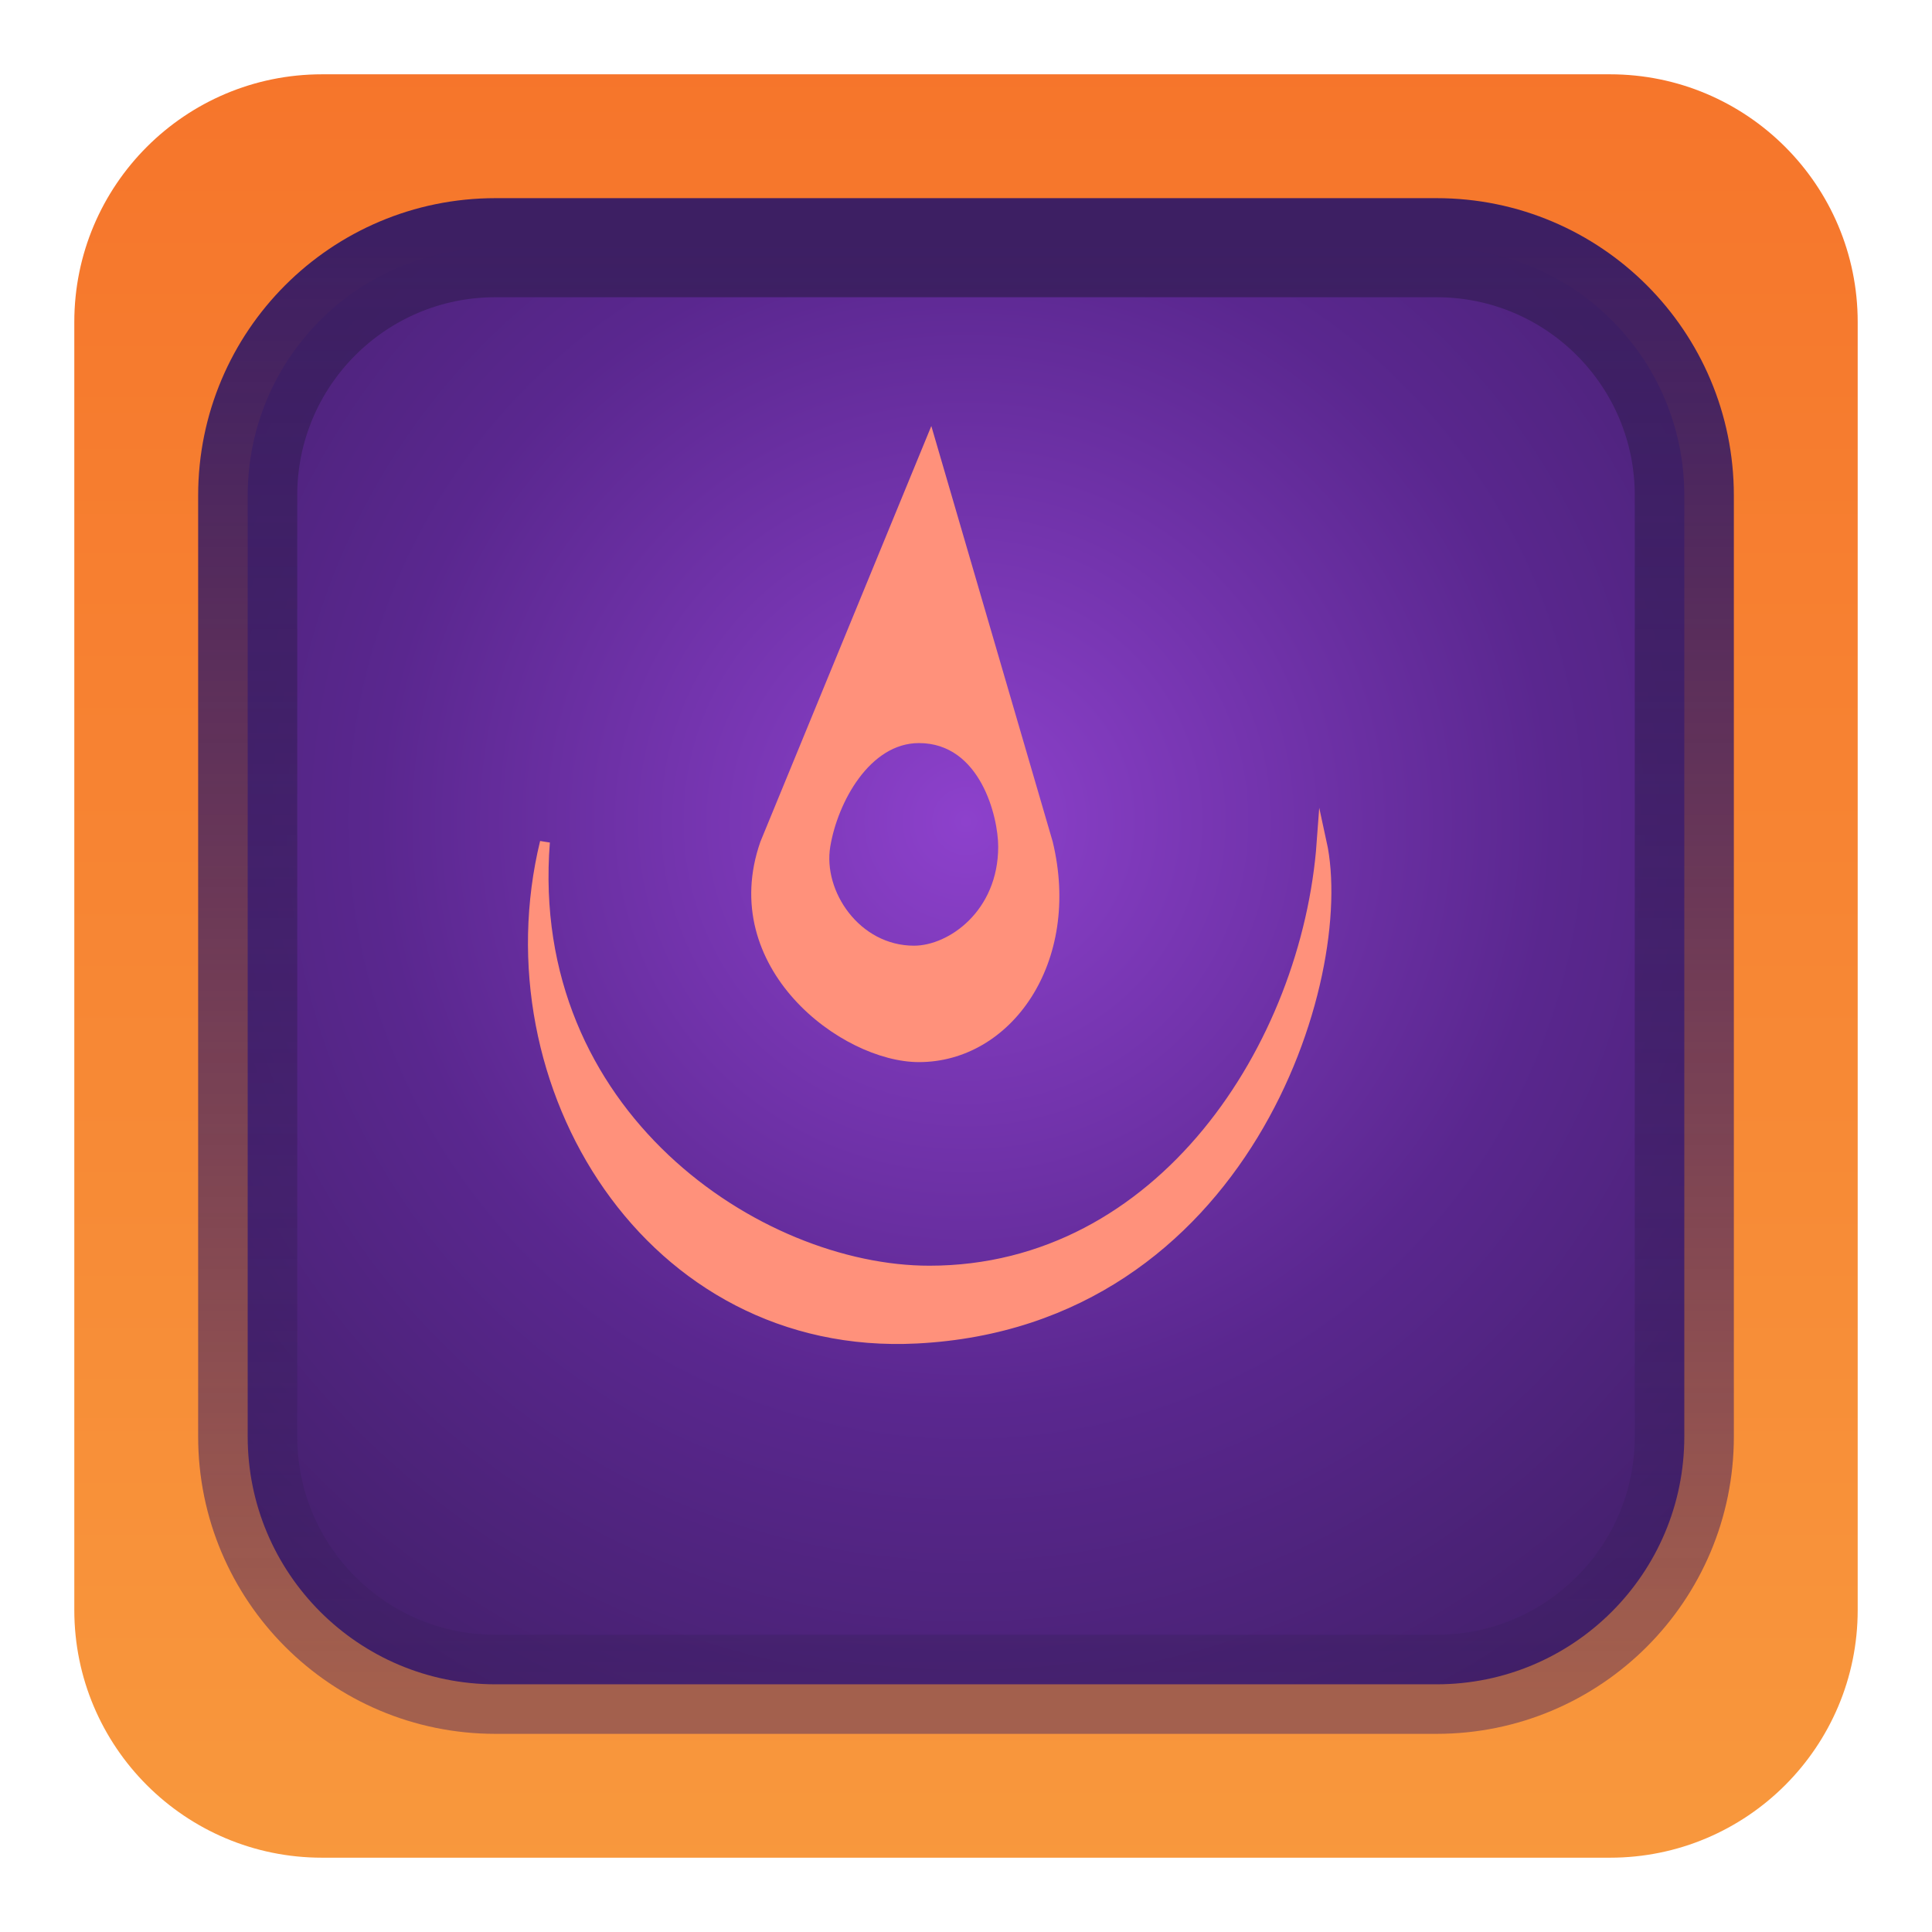
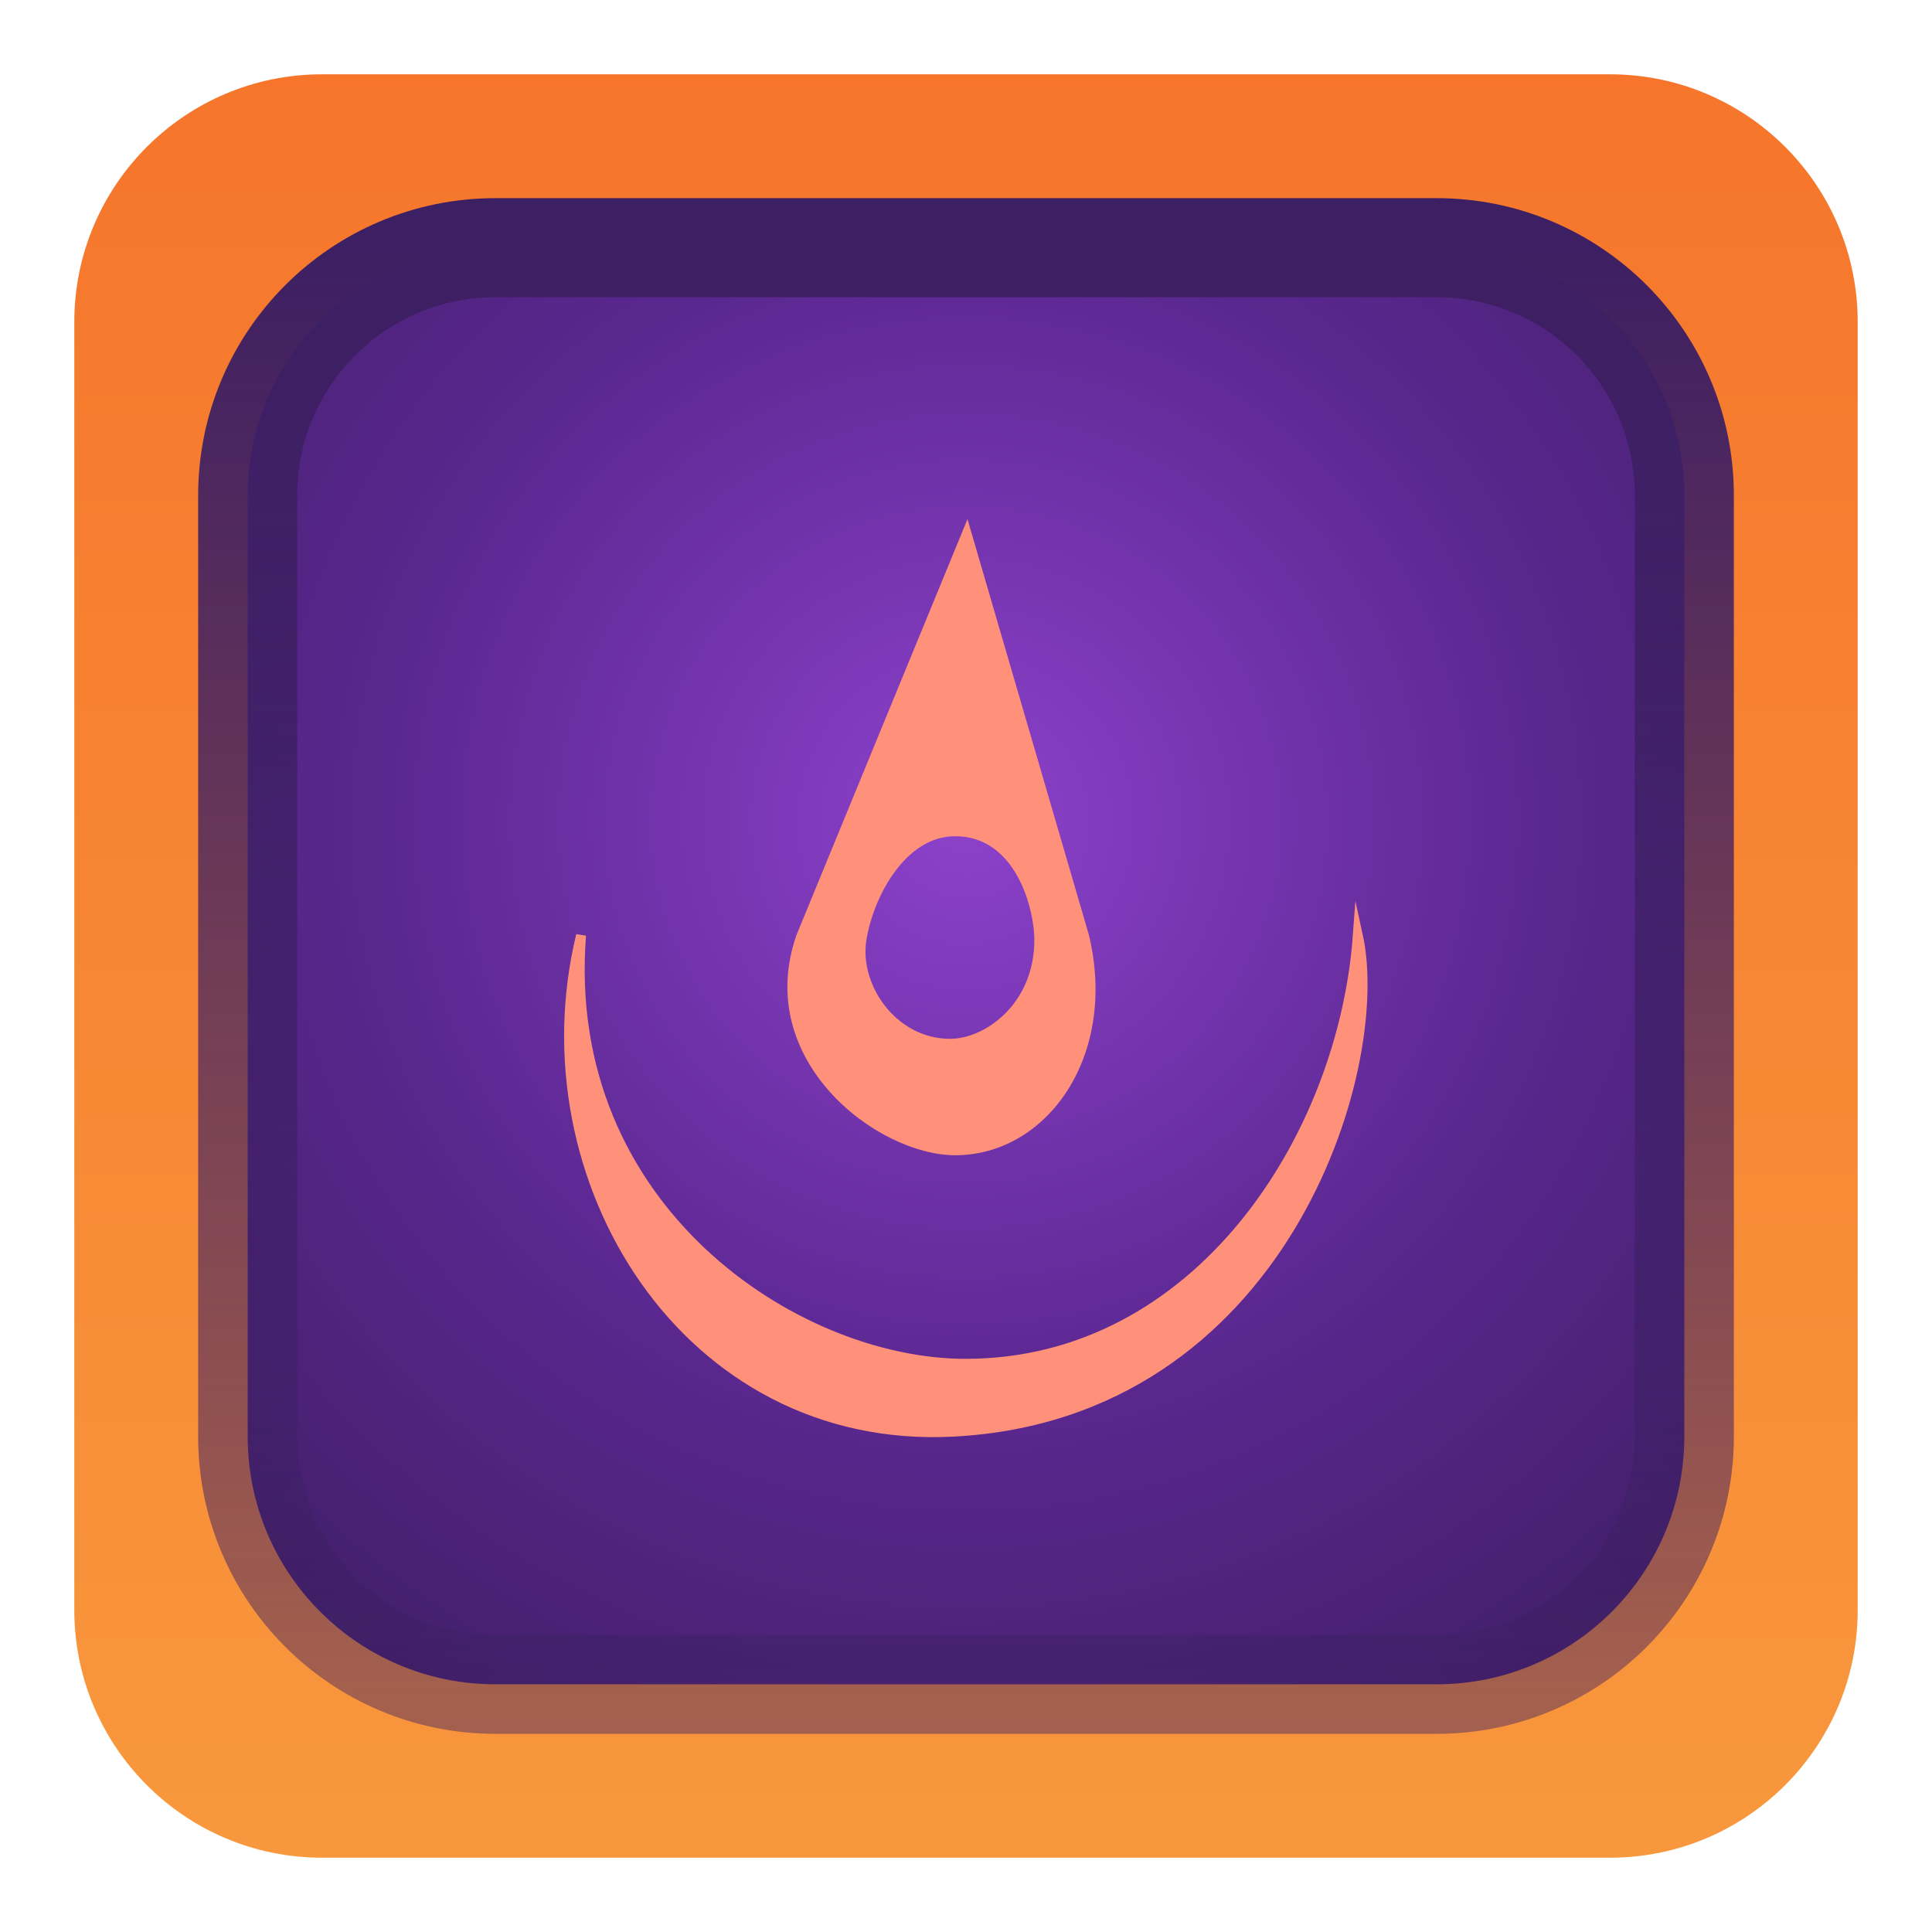
<svg xmlns="http://www.w3.org/2000/svg" width="39" height="39" viewBox="0 0 39 39" fill="none">
  <defs>
    <linearGradient id="magicOuter" x1="0.5" y1="0" x2="0.5" y2="1">
      <stop stop-color="#F6752B" offset="0" />
      <stop stop-color="#F8983D" offset="1" />
    </linearGradient>
    <radialGradient id="magicInner" cx="0.5" cy="0.4" r="0.7">
      <stop stop-color="#8D41CC" offset="0" />
      <stop stop-color="#5A278F" offset="0.58" />
      <stop stop-color="#44206C" offset="1" />
    </radialGradient>
    <linearGradient id="magicInnerStroke" x1="0.5" y1="0" x2="0.5" y2="1">
      <stop stop-color="#3D1F63" offset="0" />
      <stop stop-color="#3D1F63" stop-opacity="0.45" offset="1" />
    </linearGradient>
  </defs>
  <rect x="1.5" y="1.5" width="36" height="36" rx="5" fill="url(#magicOuter)" />
  <rect x="5.0" y="5.0" width="29" height="29" rx="5" fill="url(#magicInner)" stroke="url(#magicInnerStroke)" stroke-width="2" />
-   <g transform="translate(-149, -150)">
-     <path d="m30.59 31.66c5.6-4.58 12.04-4.47 15.92 0" stroke="#FF917B" stroke-miterlimit="10" stroke-width="1.2" />
-     <path d="m30.59 43.71c5.6 4.14 12.04 4.2 15.92 0" stroke="#FF917B" stroke-miterlimit="10" stroke-width="1.2" />
-     <path d="m37.84 37.96c0-1.87 1.48-2.48 2.27-2.48s2.17 0.83 2.17 2.26-1.47 2.18-2.17 2.18c-1.01 0-2.27-0.79-2.27-1.96z" fill="#FF917B" />
-     <path d="m124.4 28.82v8.35c0 1.91-0.33 4.01-2.24 4.01-1.92 0-4.08-2.57-4.08-4.01s2.16-2.12 2.16-4.28v-4.07" stroke="#FF917B" stroke-miterlimit="10" stroke-width="1.2" />
-     <path d="m124.2 28.82v8.35c0 1.91 0.51 4.01 2.42 4.01 1.92 0 3.58-2.25 3.58-4.01 0-1.09-2.3-1.84-2.3-3.55v-4.8" stroke="#FF917B" stroke-miterlimit="10" stroke-width="1.2" />
-     <path d="m124.5 43.01v4.56" stroke="#FF917B" stroke-miterlimit="10" stroke-width="1.2" />
-     <path d="m203.6 31.54c-3.38 5.82-1.86 10.51 0 12.76-0.93-3.99-0.48-10.78 6.88-10.78 6.99 0 8.24 5.39 7.49 10.78 2.3-3.49 2.1-7.53 0-11.41-0.1 2.42-0.1 2.18-0.1 2.93-1.5-2.3-3.82-3.49-7.54-3.49s-4.86 1.49-6.73 3.4v-4.19z" fill="#FF917B" />
-     <path d="m210 37.81c-0.64 1.25 0.14 2.23 1.03 2.23 1.16 0 1.69-0.76 1.59-1.65-0.16-1.18-1.86-1.73-2.62-0.58z" fill="#FF917B" />
-     <path d="m201.1 123.7h5.82l2.88-2.8h1.44l3.14 2.8h5.82" stroke="#FF917B" stroke-miterlimit="10" stroke-width="1.2" />
-     <path d="m203.1 120.4c3.49-2.94 4.97-4.44 7.26-4.44s4.23 1.8 7.43 4.44" stroke="#FF917B" stroke-miterlimit="10" stroke-width="3" />
-     <path d="m210.4 124.9v3.03l0.4 5.82h0.53l0.59-5.96v-2.89h-1.52z" fill="#FF917B" />
-     <path d="m30.18 122.8c3.63 1.45 6.93 5.34 8.46 9.97-2.52 0-5.68-0.11-6.23-1.1l-2.23-8.87z" stroke="#FF917B" stroke-miterlimit="10" stroke-width=".8" />
-     <path d="m46.72 123.7c-3.41 1.65-5.9 5.58-7.34 8.8h4.53l2.25-2.72 0.56-6.08z" stroke="#FF917B" stroke-miterlimit="10" stroke-width=".8" />
-     <path d="m33.95 123.3 3.89-7.19 0.07-0.14 0.07-0.15 0.01-0.02v0.01l0.02-0.04 0.02 0.04v-0.01l0.01 0.02 0.07 0.15 0.07 0.14 4.1 7.19" stroke="#FF917B" stroke-miterlimit="10" stroke-width=".8" />
-     <path d="m76.26 73.92c1.43 1.14-1.15 3.56-2.04 6.49-0.89 2.94 0.39 5.73 1.44 7.03l-1.79 2.19" stroke="#FF917B" stroke-miterlimit="10" stroke-width=".8" />
-     <path d="m86.95 74.11c-0.74 0.74 1.93 3.03 2.82 6.3 0.66 2.6-0.45 5.68-1.29 7.03l1.29 1.6" stroke="#FF917B" stroke-miterlimit="10" stroke-width=".8" />
-     <path d="m76.83 81.81c0-3.65 5.29-9.27 5.78-9.79 0.65 0.65 5.61 5.46 6.1 9.47 0.27 2.24-1.65 4.6-2.3 5.34 1-1.57 1.3-3.21 1-5.54-0.35-2.68-4.15-6.58-4.8-7.23-0.74 0.75-4.27 4.03-4.81 7.23s1.03 5.12 1.42 5.77c-1.04-1.05-2.39-2.34-2.39-5.25z" fill="#FF917B" stroke="#FF917B" stroke-miterlimit="10" stroke-width=".2" />
-     <path d="m82.31 79.72c-2.53 0-2.8 3.1-1.55 4.19 1.5 1.34 3.15 0.37 3.75-0.55 0.7-1.09 0.21-3.64-2.2-3.64z" fill="#FF917B" />
-     <path d="m160.7 72.66c2.71 2.25 9.2 3.64 13.2 0-2.42 2.15-3.16 4.57-3.16 7.51 0 2.93 0.14 6.61 3.31 9.24-2.94-2.2-8.61-2.58-13.35 0 2.78-2.3 3.15-4.1 3.15-8.29 0-3.34-0.89-6.11-3.15-8.46z" stroke="#FF917B" stroke-miterlimit="10" stroke-width=".8" />
-     <path d="m168.1 81.19-0.76 1.13 1.2 0.69 0.8-0.99-1.24-0.83z" fill="#FF917B" />
-     <path d="m124.5 115.4v8.72" stroke="#FF917B" stroke-miterlimit="10" stroke-width="2" />
-     <path d="m123.9 116.1c-4.77 0.5-6.39 5.03-6.39 6.89 0 3.95 3.7 6.05 4.69 6.54" stroke="#FF917B" stroke-miterlimit="10" stroke-width=".8" />
-     <path d="m124.7 116.1c4.77 0.5 6.39 5.03 6.39 6.89 0 3.95-3.7 6.05-4.69 6.54" stroke="#FF917B" stroke-miterlimit="10" stroke-width=".8" />
-     <path d="m124.5 122.8v11.62" stroke="#FF917B" stroke-miterlimit="10" stroke-width=".8" />
-     <path d="m72.13 162.1 3.75 0.45c2.11 0.28 3.44 2.2 3.63 6.2-1.2-3.1-2.49-4.34-7.38-6.65z" fill="#FF917B" />
-     <path d="m91.21 161.4-3.95 0.65c-1.92 0.35-3.06 4.15-3.06 6.65 1.71-3.49 2.71-4.83 7.01-7.3z" fill="#FF917B" />
-     <path d="m80.48 166.2 1.19 5.2h-1.19v1.14l1.54 4.33 1.76-4.77-0.27-0.89-0.8-0.1 0.75-4.91h-1.34l-0.45 2.94-1.19-2.94z" fill="#FF917B" />
-     <path d="m82.12 160.2-2.9 0.22 2.4 3.29 0.5 1.29 0.59-1.39 2.36-3.31-2.95-0.1z" fill="#FF917B" />
+   <g transform="translate(-148.27, -148.12)">
    <path d="m160 167c-0.43 5.5 4.31 8.65 7.76 8.65 4.68 0 7.62-4.54 7.92-8.65 0.6 2.74-1.56 9.68-8.17 10.02-5.4 0.28-8.7-5.12-7.51-10.02z" fill="#FF917B" stroke="#FF917B" stroke-miterlimit="10" stroke-width=".2" />
    <path d="m167.8 158.6-3.45 8.39c-0.89 2.54 1.63 4.45 3.2 4.45 1.86 0 3.29-2.01 2.7-4.45l-2.45-8.39zm-0.25 6.4c1.24 0 1.6 1.49 1.6 2.09 0 1.3-1 2-1.7 2-1.1 0-1.84-1.1-1.69-2s0.8-2.09 1.79-2.09z" fill="#FF917B" />
-     <path d="m203.9 204c2.35-1.25 3.4-1.73 5.11-1.73 2.06 0 3.92 1.44 5.69 1.44 1.38 0 2.17-0.6 2.91-1.14" stroke="#FF917B" stroke-miterlimit="10" stroke-width="1.2" />
-     <path d="m203.1 211.2h2.94" stroke="#FF917B" stroke-miterlimit="10" stroke-width="1.2" />
-     <path d="m216.9 210.9h2.74" stroke="#FF917B" stroke-miterlimit="10" stroke-width="1.2" />
-     <path d="m204.7 211.7c0-4.58 3.33-6.55 5.91-6.55 3.17 0 6 2.57 6 6.2 0 3.9-2.93 6.29-6 6.19-3.2-0.1-5.91-2.29-5.91-5.84z" stroke="#FF917B" stroke-miterlimit="10" stroke-width="1.2" />
-     <path d="m204.2 217c2.29 0.9 3.49 1.4 5.9 1.4 2.26 0 3.67-0.9 5.28-1.6" stroke="#FF917B" stroke-miterlimit="10" stroke-width="1.2" />
-     <path d="m37.91 202.1v6.61c0 2.99 2.16 4.71 4.22 4.56 2.25-0.15 3.59-2.31 3.59-4.27 0-2.2-1.29-3.74-2.9-5.18 2.9 1.09 4.43 3.4 4.29 6.39-0.3 4.24-3.5 5.69-7 5.84-3.49 0.15-6.1-2.53-6.6-4.94-0.99-4.53 1.61-7.78 4.4-9.01z" stroke="#FF917B" stroke-miterlimit="10" stroke-width=".8" />
-     <path d="m38.21 214.5v5.14" stroke="#FF917B" stroke-miterlimit="10" stroke-width="1.2" />
-     <path d="m118.4 205.1v6.5c0 1.56 5.3 4.49 5.8 4.49 0.74 0 6-2.93 6-4.49v-6.5" stroke="#FF917B" stroke-miterlimit="10" stroke-width="1.2" />
-     <path d="m124.2 200.9v9.3" stroke="#FF917B" stroke-miterlimit="10" stroke-width="1.2" />
  </g>
</svg>
